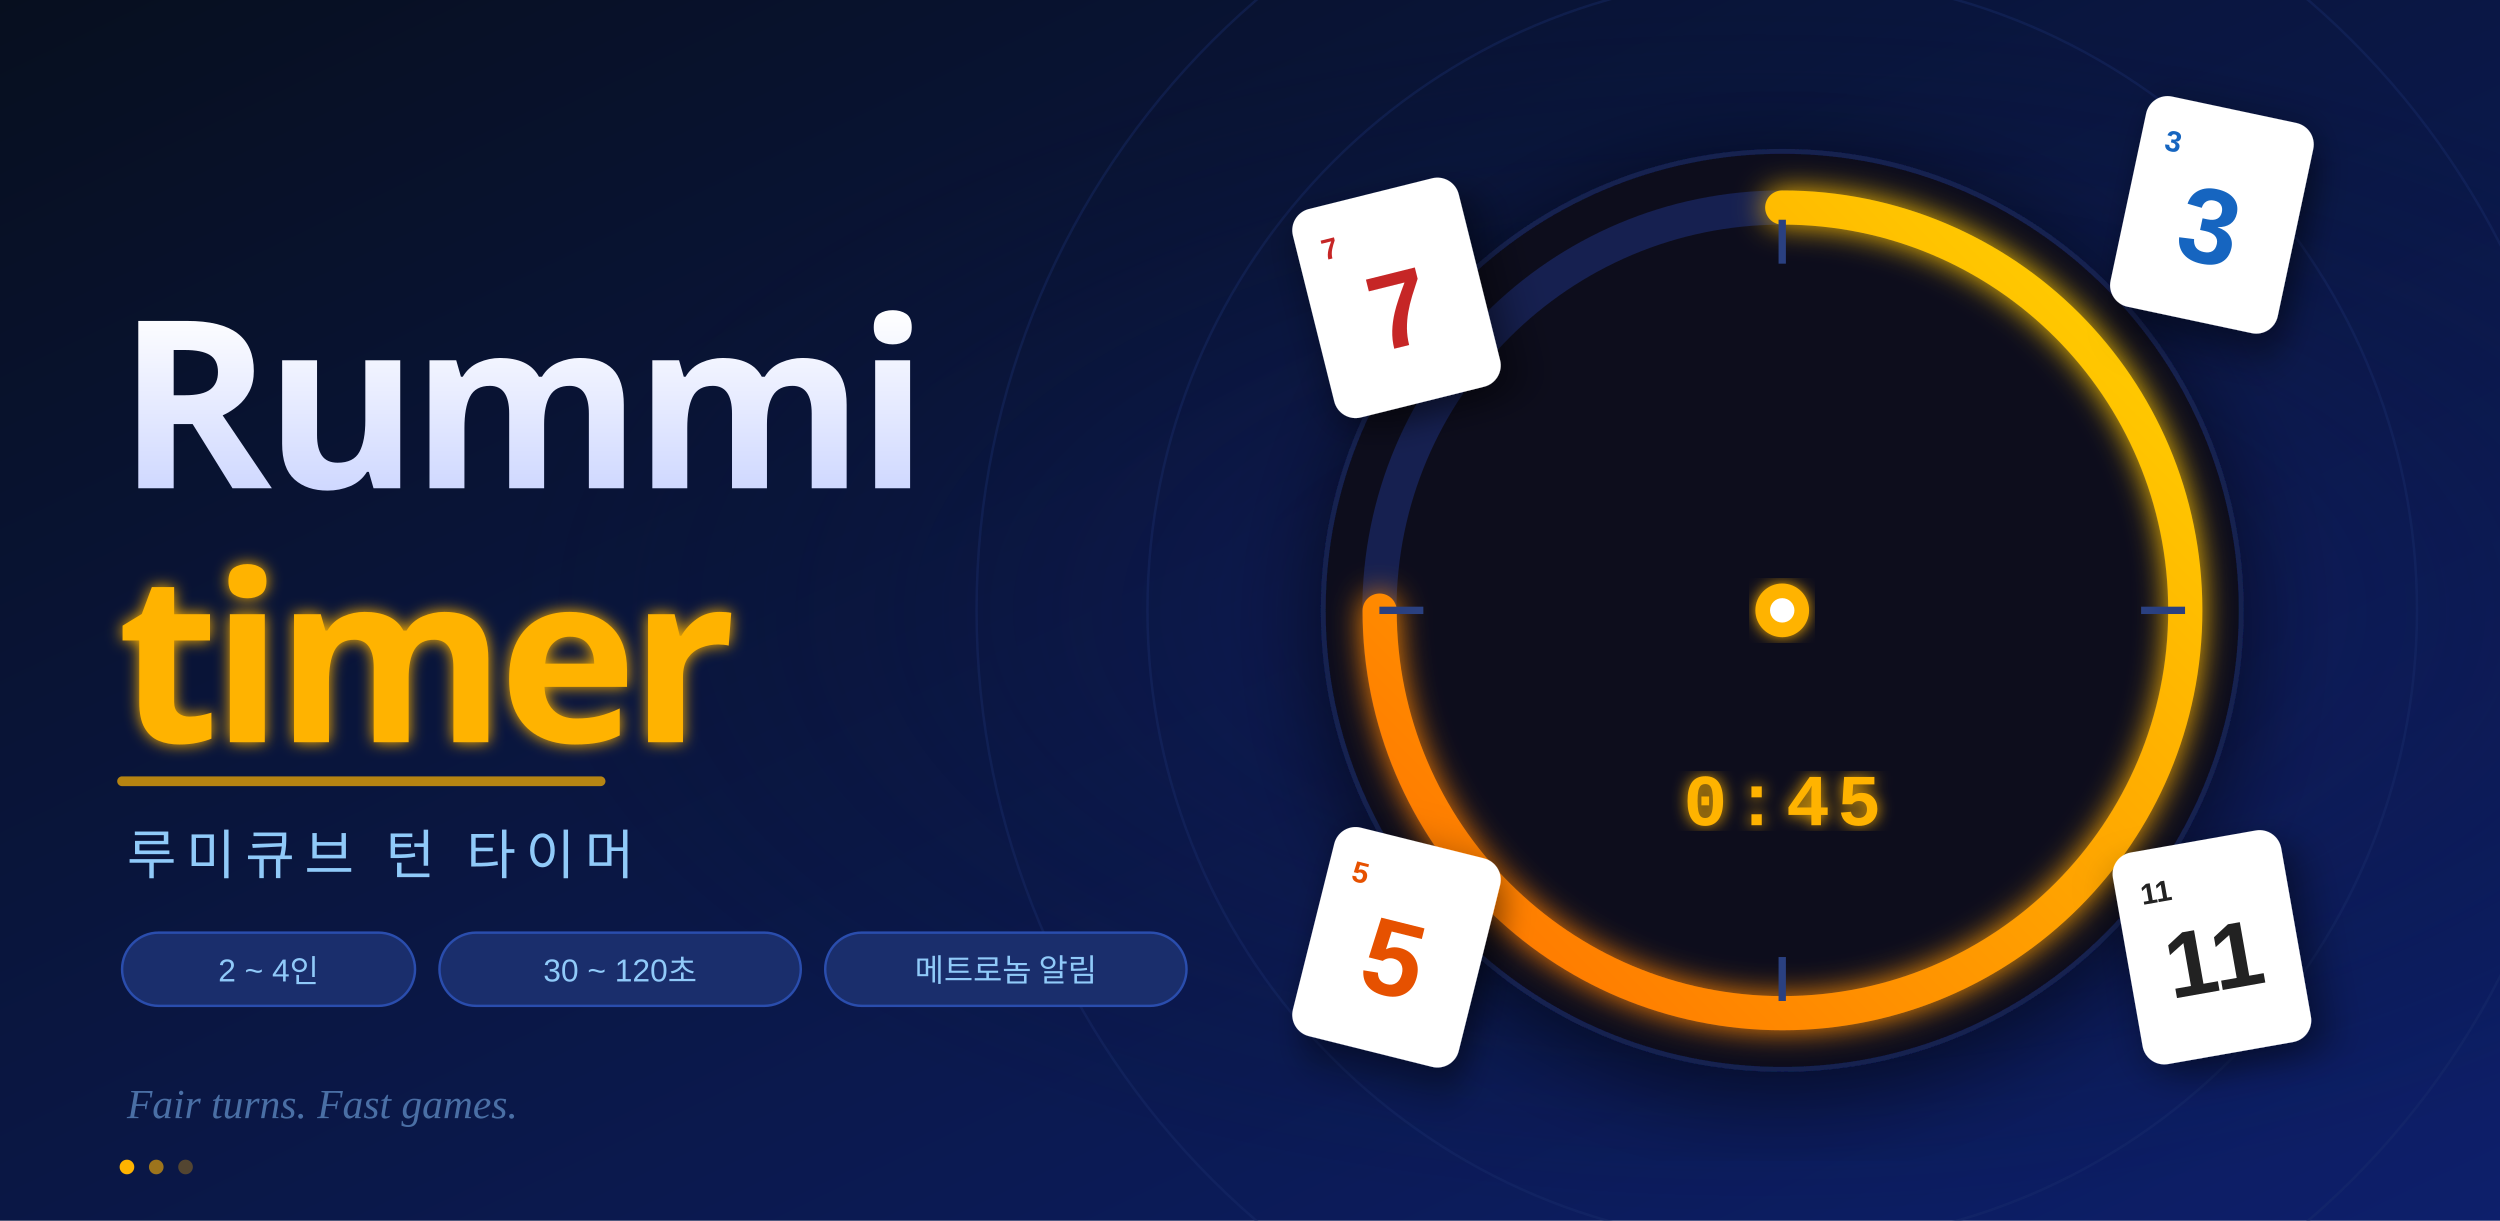
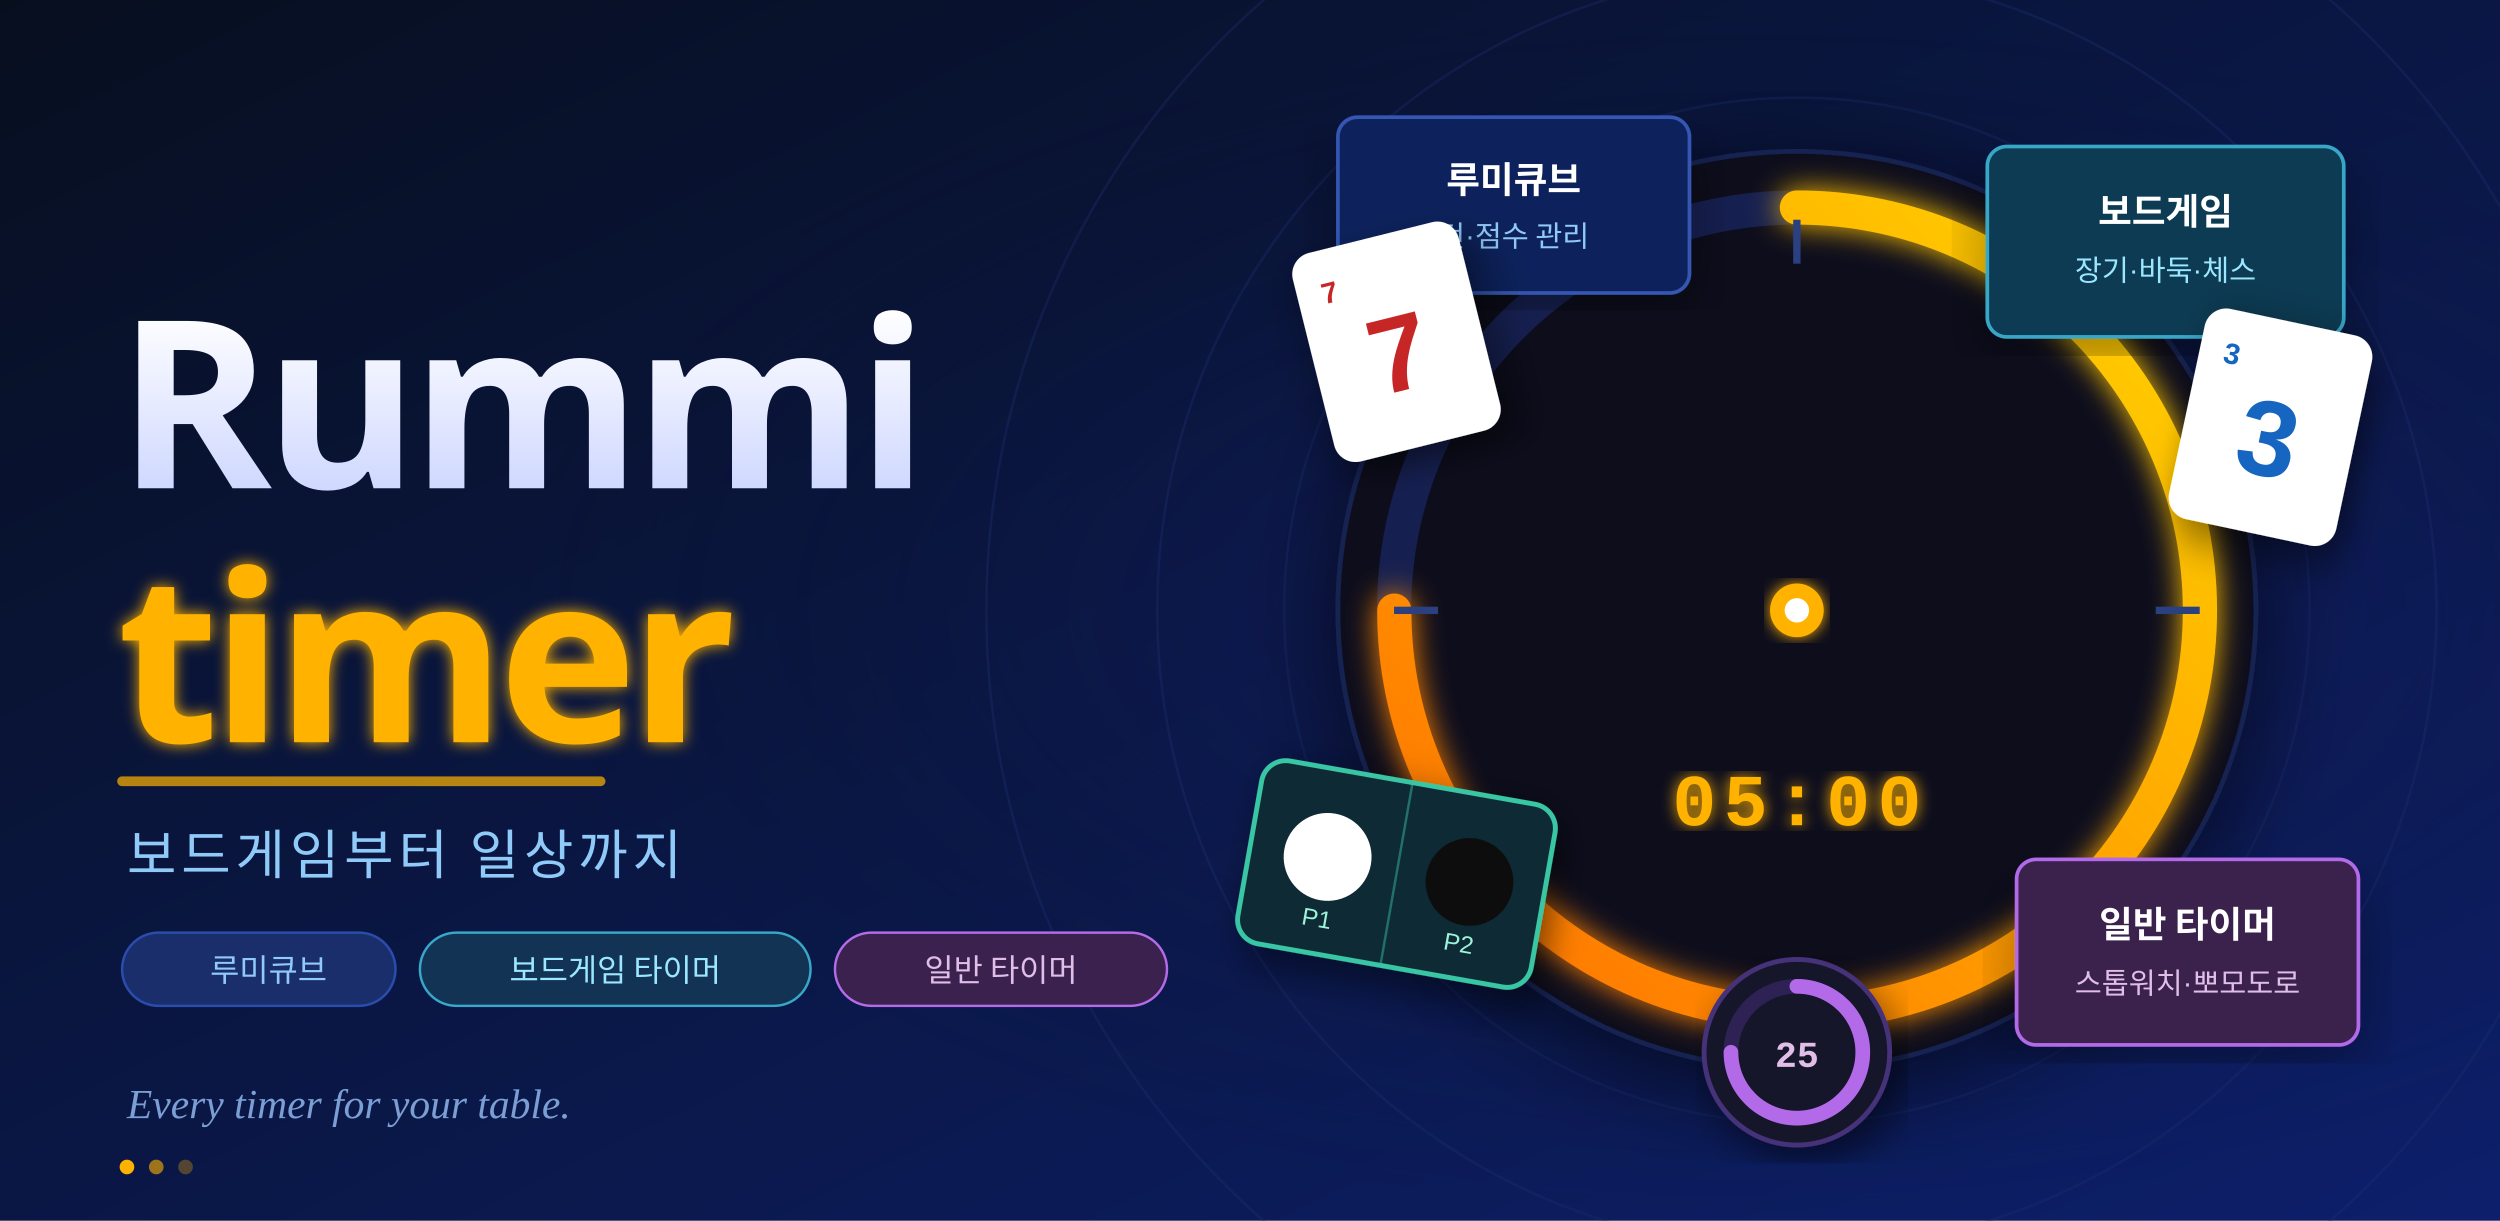
<svg xmlns="http://www.w3.org/2000/svg" width="1024" height="500" viewBox="0 0 1024 500">
  <defs>
    <linearGradient id="bgGrad" x1="0%" y1="0%" x2="100%" y2="100%">
      <stop offset="0%" stop-color="#070F1F" />
      <stop offset="100%" stop-color="#0D1F6B" />
    </linearGradient>
    <linearGradient id="arcGrad" x1="0%" y1="100%" x2="100%" y2="0%">
      <stop offset="0%" stop-color="#FF6F00" />
      <stop offset="100%" stop-color="#FFD600" />
    </linearGradient>
    <linearGradient id="titleGrad" x1="0%" y1="0%" x2="0%" y2="100%">
      <stop offset="0%" stop-color="#FFFFFF" />
      <stop offset="100%" stop-color="#CFD8FF" />
    </linearGradient>
    <filter id="glow">
      <feGaussianBlur stdDeviation="6" result="blur" />
      <feMerge>
        <feMergeNode in="blur" />
        <feMergeNode in="SourceGraphic" />
      </feMerge>
    </filter>
    <filter id="softGlow">
      <feGaussianBlur stdDeviation="3" result="blur" />
      <feMerge>
        <feMergeNode in="blur" />
        <feMergeNode in="SourceGraphic" />
      </feMerge>
    </filter>
    <filter id="tileShadow">
      <feDropShadow dx="4" dy="6" stdDeviation="8" flood-color="#000000" flood-opacity="0.5" />
    </filter>
    <filter id="circleShadow">
      <feDropShadow dx="0" dy="8" stdDeviation="20" flood-color="#000000" flood-opacity="0.6" />
    </filter>
+     <filter id="cardShadow">
+       <feDropShadow dx="0" dy="10" stdDeviation="14" flood-color="#000000" flood-opacity="0.35" />
+     </filter>
  </defs>
  <rect width="1024" height="500" fill="url(#bgGrad)" />
  <radialGradient id="rightGlow" cx="70%" cy="50%" r="50%">
    <stop offset="0%" stop-color="#1A237E" stop-opacity="0.5" />
    <stop offset="100%" stop-color="#070F1F" stop-opacity="0" />
  </radialGradient>
  <rect width="1024" height="500" fill="url(#rightGlow)" />
-   <circle cx="730" cy="250" r="330" fill="none" stroke="#1A2E6C" stroke-width="1" opacity="0.4" />
-   <circle cx="730" cy="250" r="260" fill="none" stroke="#1A2E6C" stroke-width="1" opacity="0.4" />
-   <circle cx="730" cy="250" r="188" fill="#080E1E" stroke="#162050" stroke-width="2" filter="url(#circleShadow)" />
-   <circle cx="730" cy="250" r="165" fill="none" stroke="#162050" stroke-width="14" />
-   <path d="M 730 85 A 165 165 0 1 1 565.1 250.1" fill="none" stroke="url(#arcGrad)" stroke-width="14" stroke-linecap="round" filter="url(#glow)" />
-   <line x1="730" y1="90" x2="730" y2="108" stroke="#2A4080" stroke-width="3" />
-   <line x1="895" y1="250" x2="877" y2="250" stroke="#2A4080" stroke-width="3" />
-   <line x1="730" y1="410" x2="730" y2="392" stroke="#2A4080" stroke-width="3" />
-   <line x1="565" y1="250" x2="583" y2="250" stroke="#2A4080" stroke-width="3" />
-   <line x1="730" y1="250" x2="730" y2="152" stroke="white" stroke-width="6" stroke-linecap="round" filter="url(#softGlow)" />
-   <line x1="730" y1="250" x2="828" y2="250" stroke="#FFB300" stroke-width="5" stroke-linecap="round" filter="url(#softGlow)" />
-   <circle cx="730" cy="250" r="11" fill="#FFB300" filter="url(#softGlow)" />
-   <circle cx="730" cy="250" r="5" fill="white" />
-   <text x="730" y="338" font-family="'Courier New', Courier, monospace" font-size="30" font-weight="bold" fill="#FFB300" text-anchor="middle" letter-spacing="3" filter="url(#softGlow)">0:45</text>
-   <g transform="rotate(-14, 572, 122)" filter="url(#tileShadow)">
-     <rect x="537" y="78" width="70" height="88" rx="9" fill="white" />
-     <text x="547" y="100" font-family="Arial" font-size="12" font-weight="bold" fill="#C62828">7</text>
-     <text x="572" y="142" font-family="Arial Black, Arial" font-size="44" font-weight="900" fill="#C62828" text-anchor="middle">7</text>
+   <circle cx="736" cy="250" r="332" fill="none" stroke="#1A2E6C" stroke-width="1" opacity="0.38" />
+   <circle cx="736" cy="250" r="262" fill="none" stroke="#1A2E6C" stroke-width="1" opacity="0.38" />
+   <circle cx="736" cy="250" r="210" fill="none" stroke="#203D85" stroke-width="1" opacity="0.22" />
+   <circle cx="736" cy="250" r="188" fill="#080E1E" stroke="#162050" stroke-width="2" filter="url(#circleShadow)" />
+   <circle cx="736" cy="250" r="165" fill="none" stroke="#162050" stroke-width="14" />
+   <path d="M 736 85 A 165 165 0 1 1 571.1 250.1" fill="none" stroke="url(#arcGrad)" stroke-width="14" stroke-linecap="round" filter="url(#glow)" />
+   <line x1="736" y1="90" x2="736" y2="108" stroke="#2A4080" stroke-width="3" />
+   <line x1="901" y1="250" x2="883" y2="250" stroke="#2A4080" stroke-width="3" />
+   <line x1="736" y1="410" x2="736" y2="392" stroke="#2A4080" stroke-width="3" />
+   <line x1="571" y1="250" x2="589" y2="250" stroke="#2A4080" stroke-width="3" />
+   <line x1="736" y1="250" x2="736" y2="152" stroke="white" stroke-width="6" stroke-linecap="round" filter="url(#softGlow)" />
+   <line x1="736" y1="250" x2="834" y2="250" stroke="#FFB300" stroke-width="5" stroke-linecap="round" filter="url(#softGlow)" />
+   <circle cx="736" cy="250" r="11" fill="#FFB300" filter="url(#softGlow)" />
+   <circle cx="736" cy="250" r="5" fill="white" />
+   <text x="736" y="338" font-family="'Courier New', Courier, monospace" font-size="30" font-weight="bold" fill="#FFB300" text-anchor="middle" letter-spacing="3" filter="url(#softGlow)">05:00</text>
+   <g filter="url(#cardShadow)">
+     <rect x="548" y="48" width="144" height="72" rx="8" fill="#11245C" stroke="#3457B2" stroke-width="1.5" />
+     <text x="620" y="79" font-family="'Malgun Gothic', Arial, sans-serif" font-size="15" font-weight="700" fill="#FFFFFF" text-anchor="middle">루미큐브</text>
+     <text x="620" y="101" font-family="'Malgun Gothic', Arial, sans-serif" font-size="12" fill="#90CAF9" text-anchor="middle">턴·점수 관리</text>
  </g>
-   <g transform="rotate(12, 906, 88)" filter="url(#tileShadow)">
-     <rect x="871" y="44" width="70" height="88" rx="9" fill="white" />
-     <text x="881" y="66" font-family="Arial" font-size="12" font-weight="bold" fill="#1565C0">3</text>
-     <text x="906" y="108" font-family="Arial Black, Arial" font-size="44" font-weight="900" fill="#1565C0" text-anchor="middle">3</text>
+   <g filter="url(#cardShadow)">
+     <rect x="814" y="60" width="146" height="78" rx="8" fill="#0C3B53" stroke="#39A7C7" stroke-width="1.5" />
+     <text x="887" y="92" font-family="'Malgun Gothic', Arial, sans-serif" font-size="15" font-weight="700" fill="#FFFFFF" text-anchor="middle">보드게임</text>
+     <text x="887" y="115" font-family="'Malgun Gothic', Arial, sans-serif" font-size="12" fill="#9BE7FF" text-anchor="middle">장기·바둑·체스</text>
  </g>
-   <g transform="rotate(-10, 906, 388)" filter="url(#tileShadow)">
-     <rect x="871" y="344" width="70" height="88" rx="9" fill="white" />
-     <text x="881" y="366" font-family="Arial" font-size="12" font-weight="bold" fill="#212121">11</text>
-     <text x="906" y="406" font-family="Arial Black, Arial" font-size="38" font-weight="900" fill="#212121" text-anchor="middle">11</text>
+   <g filter="url(#cardShadow)">
+     <rect x="826" y="352" width="140" height="76" rx="8" fill="#3B214D" stroke="#B36BE8" stroke-width="1.5" />
+     <text x="896" y="384" font-family="'Malgun Gothic', Arial, sans-serif" font-size="15" font-weight="700" fill="#FFFFFF" text-anchor="middle">일반 타이머</text>
+     <text x="896" y="407" font-family="'Malgun Gothic', Arial, sans-serif" font-size="12" fill="#E1BEE7" text-anchor="middle">스톱워치·뽀모도로</text>
  </g>
-   <g transform="rotate(14, 572, 388)" filter="url(#tileShadow)">
-     <rect x="537" y="344" width="70" height="88" rx="9" fill="white" />
-     <text x="547" y="366" font-family="Arial" font-size="12" font-weight="bold" fill="#E65100">5</text>
-     <text x="572" y="408" font-family="Arial Black, Arial" font-size="44" font-weight="900" fill="#E65100" text-anchor="middle">5</text>
+   <g transform="rotate(-14, 572, 140)" filter="url(#tileShadow)">
+     <rect x="537" y="96" width="70" height="88" rx="9" fill="white" />
+     <text x="547" y="118" font-family="Arial" font-size="12" font-weight="bold" fill="#C62828">7</text>
+     <text x="572" y="160" font-family="Arial Black, Arial" font-size="44" font-weight="900" fill="#C62828" text-anchor="middle">7</text>
+   </g>
+   <g transform="rotate(12, 930, 175)" filter="url(#tileShadow)">
+     <rect x="895" y="131" width="70" height="88" rx="9" fill="white" />
+     <text x="905" y="153" font-family="Arial" font-size="12" font-weight="bold" fill="#1565C0">3</text>
+     <text x="930" y="195" font-family="Arial Black, Arial" font-size="44" font-weight="900" fill="#1565C0" text-anchor="middle">3</text>
+   </g>
+   <g transform="rotate(10, 572, 358)" filter="url(#tileShadow)">
+     <rect x="511" y="320" width="122" height="76" rx="10" fill="#102A35" stroke="#38C6A4" stroke-width="2" />
+     <line x1="572" y1="320" x2="572" y2="396" stroke="#38C6A4" stroke-width="1" opacity="0.45" />
+     <circle cx="543" cy="356" r="18" fill="#FFFFFF" />
+     <circle cx="602" cy="356" r="18" fill="#111111" />
+     <text x="543" y="385" font-family="'Malgun Gothic', Arial, sans-serif" font-size="10" fill="#9CF4DA" text-anchor="middle">P1</text>
+     <text x="602" y="385" font-family="'Malgun Gothic', Arial, sans-serif" font-size="10" fill="#9CF4DA" text-anchor="middle">P2</text>
+   </g>
+   <g filter="url(#tileShadow)">
+     <circle cx="736" cy="431" r="38" fill="#17132A" stroke="#443178" stroke-width="2" />
+     <circle cx="736" cy="431" r="27" fill="none" stroke="#2D2454" stroke-width="6" />
+     <path d="M 736 404 A 27 27 0 1 1 709 431" fill="none" stroke="#B36BE8" stroke-width="6" stroke-linecap="round" />
+     <text x="736" y="437" font-family="'Courier New', Courier, monospace" font-size="15" font-weight="bold" fill="#E1BEE7" text-anchor="middle">25</text>
  </g>
  <text x="48" y="200" font-family="Arial Black, 'Arial Bold', Impact, sans-serif" font-size="96" font-weight="900" fill="url(#titleGrad)" letter-spacing="-3">Rummi</text>
  <text x="48" y="304" font-family="Arial Black, 'Arial Bold', Impact, sans-serif" font-size="96" font-weight="900" fill="#FFB300" letter-spacing="-3" filter="url(#softGlow)">timer</text>
  <rect x="48" y="318" width="200" height="4" rx="2" fill="#FFB300" opacity="0.7" />
-   <text x="52" y="358" font-family="'Malgun Gothic', 'Apple SD Gothic Neo', Arial, sans-serif" font-size="22" fill="#90CAF9" letter-spacing="4">루미큐브 턴 타이머</text>
-   <rect x="50" y="382" width="120" height="30" rx="15" fill="#1A2E6C" stroke="#2A4DAD" stroke-width="1" />
-   <text x="110" y="402" font-family="'Malgun Gothic', Arial, sans-serif" font-size="13" fill="#90CAF9" text-anchor="middle">2 ~ 4인</text>
-   <rect x="180" y="382" width="148" height="30" rx="15" fill="#1A2E6C" stroke="#2A4DAD" stroke-width="1" />
-   <text x="254" y="402" font-family="'Malgun Gothic', Arial, sans-serif" font-size="13" fill="#90CAF9" text-anchor="middle">30 ~ 120초</text>
-   <rect x="338" y="382" width="148" height="30" rx="15" fill="#1A2E6C" stroke="#2A4DAD" stroke-width="1" />
-   <text x="412" y="402" font-family="'Malgun Gothic', Arial, sans-serif" font-size="13" fill="#90CAF9" text-anchor="middle">메트로놈 알림</text>
-   <text x="52" y="458" font-family="Georgia, 'Times New Roman', serif" font-size="17" fill="#4A6FA5" font-style="italic">Fair turns. Fast games.</text>
+   <text x="52" y="358" font-family="'Malgun Gothic', 'Apple SD Gothic Neo', Arial, sans-serif" font-size="22" fill="#90CAF9" letter-spacing="2">보드게임부터 일상까지</text>
+   <rect x="50" y="382" width="112" height="30" rx="15" fill="#1A2E6C" stroke="#2A4DAD" stroke-width="1" />
+   <text x="110" y="402" font-family="'Malgun Gothic', Arial, sans-serif" font-size="13" fill="#90CAF9" text-anchor="middle">루미큐브</text>
+   <rect x="172" y="382" width="160" height="30" rx="15" fill="#123353" stroke="#39A7C7" stroke-width="1" />
+   <text x="252" y="402" font-family="'Malgun Gothic', Arial, sans-serif" font-size="13" fill="#9BE7FF" text-anchor="middle">보드게임 타이머</text>
+   <rect x="342" y="382" width="136" height="30" rx="15" fill="#3B214D" stroke="#B36BE8" stroke-width="1" />
+   <text x="410" y="402" font-family="'Malgun Gothic', Arial, sans-serif" font-size="13" fill="#E1BEE7" text-anchor="middle">일반 타이머</text>
+   <text x="52" y="458" font-family="Georgia, 'Times New Roman', serif" font-size="17" fill="#7B9FD4" font-style="italic">Every timer for your table.</text>
  <circle cx="52" cy="478" r="3" fill="#FFB300" />
  <circle cx="64" cy="478" r="3" fill="#FFB300" opacity="0.6" />
  <circle cx="76" cy="478" r="3" fill="#FFB300" opacity="0.3" />
</svg>
